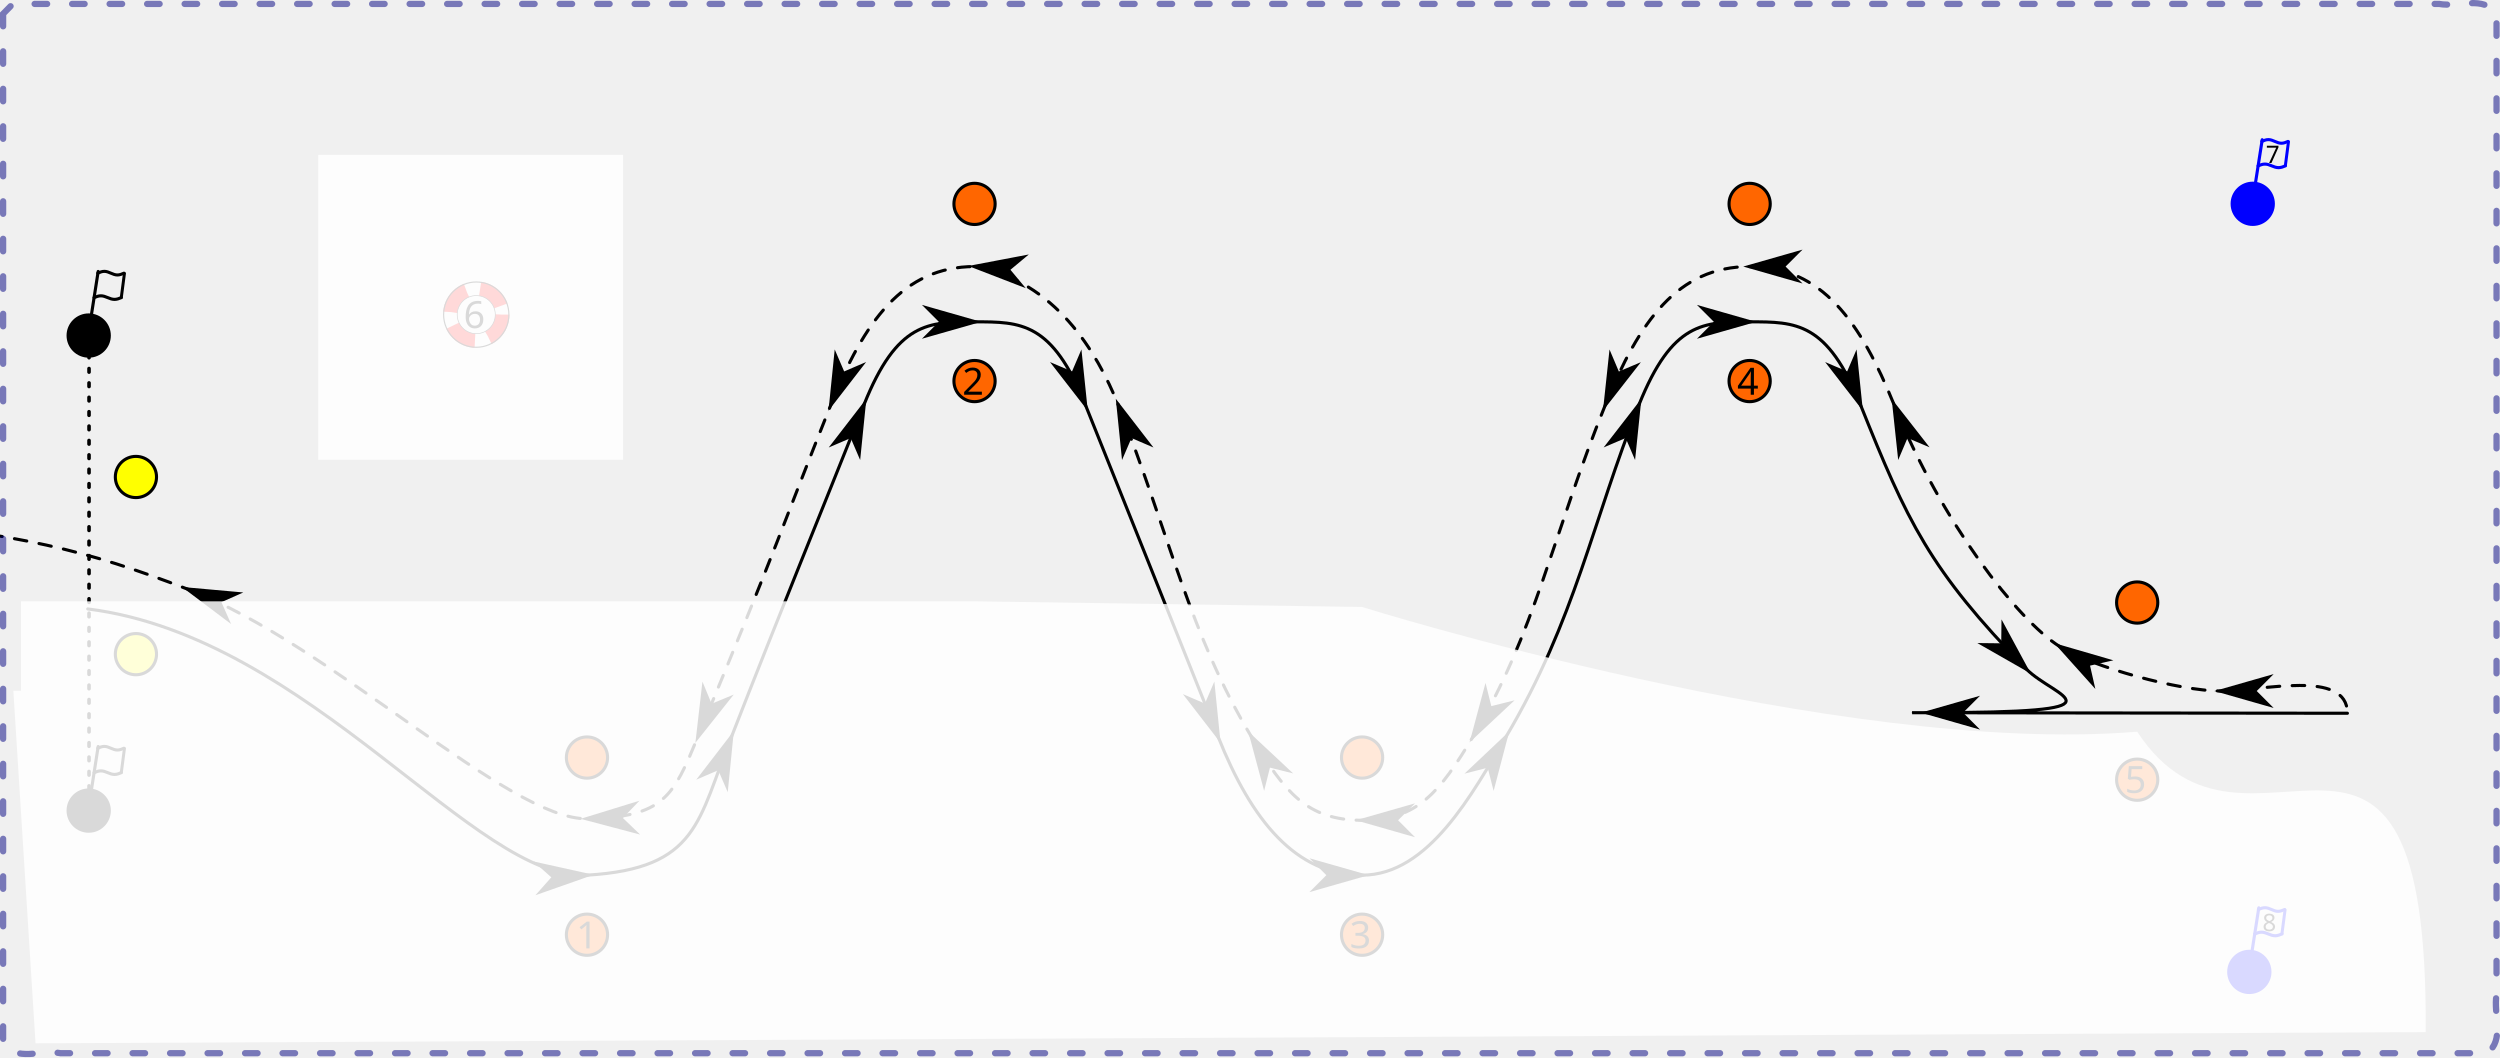
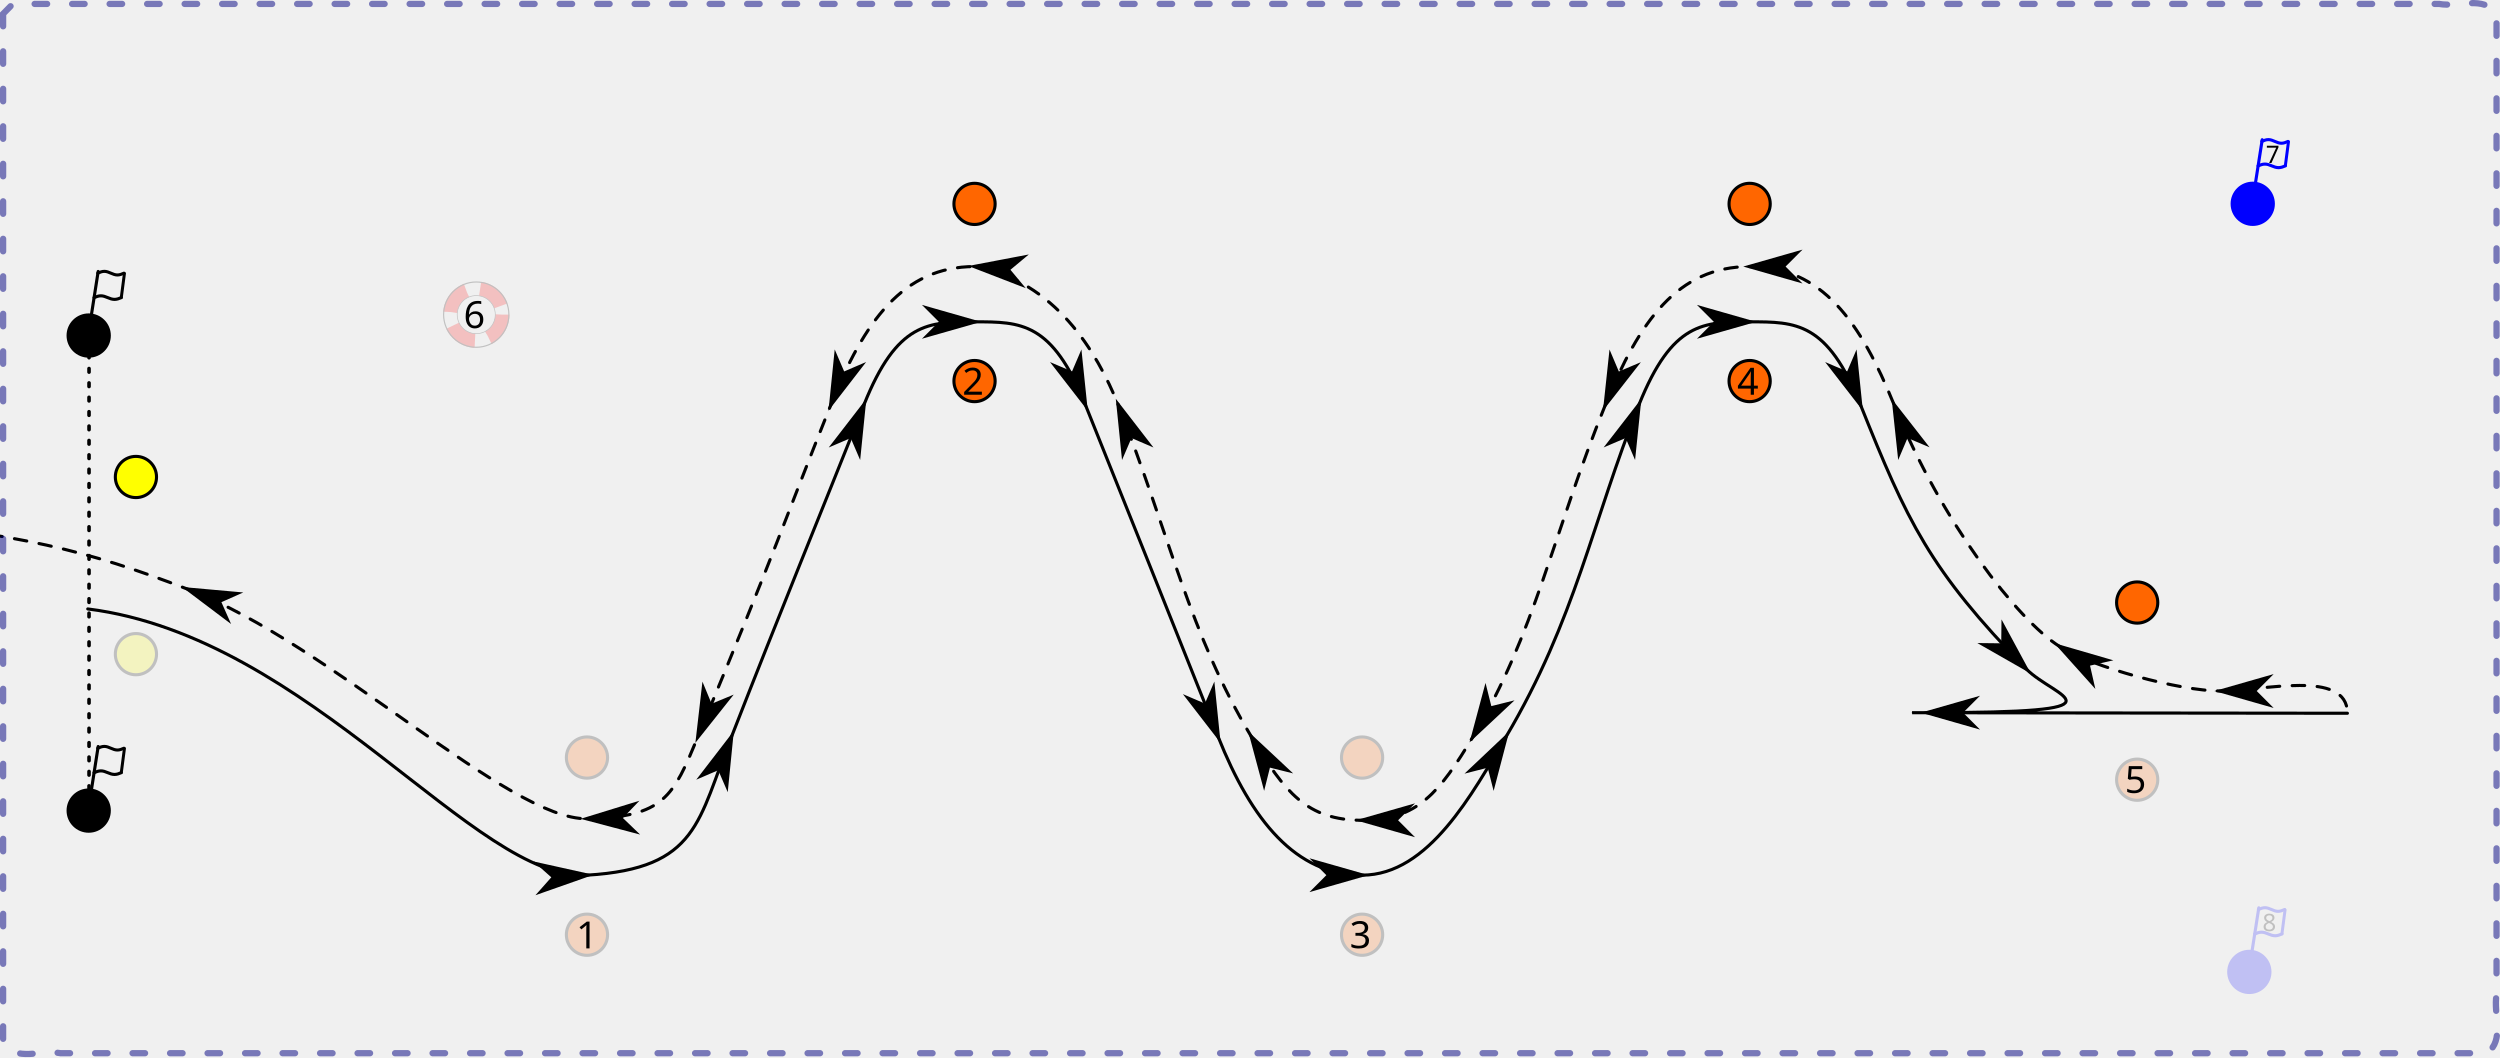
<svg xmlns="http://www.w3.org/2000/svg" version="1.0" id="svg3641" height="360.829" width="853.326" style="enable-background:new" xml:space="preserve">
  <defs id="arrows">
    <marker id="RazorWire" refX="0" refY="0" orient="auto" style="overflow:visible">
      <path id="path5527" style="fill:#34ff00;fill-opacity:1;fill-rule:evenodd;stroke:#34ff00;stroke-width:0.085pt;stroke-opacity:1" d="M 0.019,-0.632 V 0.595 L -6.621,2.568 H 9.113 L 2.979,0.595 V -0.632 L 9.166,-2.472 H -6.594 Z" />
    </marker>
    <marker orient="auto" refY="0" refX="0" id="Scissors" style="overflow:visible">
      <path id="schere" d="M 9.696,-3.847 C 8.661,-5.095 6.794,-5.052 5.4,-4.515 l -8.76,3.283 c -2.548,-1.394 -5.065,-0.995 -5.065,-1.673 0,-0.53 0.487,-0.414 0.414,-1.795 -0.07,-1.326 -1.454,-2.307 -2.763,-2.22 -1.309,-0.008 -2.666,0.995 -2.678,2.379 -0.098,1.393 1.074,2.688 2.461,2.779 1.624,0.242 4.499,-0.742 5.848,1.676 C -6.148,1.766 -7.931,1.771 -9.543,1.679 -10.882,1.602 -12.489,1.985 -13.128,3.301 c -0.617,1.261 -0.012,3.056 1.405,3.442 1.43,0.525 3.393,-0.138 3.733,-1.782 0.262,-1.267 -0.635,-1.862 -0.291,-2.322 0.26,-0.347 1.91,-0.146 4.85,-1.466 L 6.055,4.515 C 7.253,4.85 8.718,4.839 9.78,3.66 L -0.055,-0.057 Z M -9.832,-5.874 c 1.381,0.771 1.268,2.862 -0.167,3.268 -1.298,0.452 -2.956,-0.81 -2.542,-2.216 0.242,-1.154 1.764,-1.579 2.709,-1.052 z m 0.06,8.552 c 1.441,0.532 1.196,2.97 -0.269,3.298 -0.972,0.337 -2.361,-0.148 -2.459,-1.293 -0.189,-1.392 1.446,-2.65 2.728,-2.005 z" style="fill:#34ff00;fill-opacity:1;stroke:#34ff00;stroke-width:1.067;stroke-opacity:1" />
    </marker>
    <marker orient="auto" refY="0" refX="0" id="Legs" style="overflow:visible">
      <g id="g5494" transform="scale(-0.7)" style="fill:#34ff00;fill-opacity:1;stroke:#34ff00;stroke-opacity:1">
        <g id="g5496" transform="matrix(0,-1,-1,0,22.0892,22.73484)" style="fill:#34ff00;fill-opacity:1;stroke:#34ff00;stroke-opacity:1">
          <path id="path5498" d="m 22.636,22.054 c -7.371,5.036 -2.618,7.047 -6.23,14.339" style="fill:#34ff00;fill-opacity:1;fill-rule:evenodd;stroke:#34ff00;stroke-width:1.067pt;stroke-opacity:1" />
          <path id="path5500" d="m 22.825,21.918 c -1.451,8.904 3.772,9.355 4.805,14.747" style="fill:#34ff00;fill-opacity:1;fill-rule:evenodd;stroke:#34ff00;stroke-width:1.067pt;stroke-opacity:1" />
        </g>
        <path id="path5502" d="m -15.029,-7.181 -0.984,4.313 4.227,-1.305 z" style="fill:#34ff00;fill-opacity:1;fill-rule:evenodd;stroke:#34ff00;stroke-width:1.067pt;stroke-opacity:1" />
        <path id="path5504" d="m -16.23,4.861 1.999,3.946 2.418,-3.704 z" style="fill:#34ff00;fill-opacity:1;fill-rule:evenodd;stroke:#34ff00;stroke-width:1.067pt;stroke-opacity:1" />
      </g>
    </marker>
    <linearGradient id="linearGradient5477">
      <stop style="stop-color:#57e307;stop-opacity:1;" offset="0" id="stop5479" />
    </linearGradient>
    <marker style="overflow:visible" id="Arrow1Lend" refX="0" refY="0" orient="auto">
      <path style="fill-rule:evenodd;stroke:#000000;stroke-width:0.853pt;marker-start:none" d="M -10.667,0 -14.933,4.267 0,0 -14.933,-4.267 Z" id="path3104" />
    </marker>
    <marker style="overflow:visible" id="Arrow1Lstart" refX="0" refY="0" orient="auto">
      <path style="fill-rule:evenodd;stroke:#000000;stroke-width:0.853pt;marker-start:none" d="M 10.667,0 14.933,-4.267 0,0 14.933,4.267 Z" id="path3282" />
    </marker>
    <marker style="overflow:visible" id="Arrow1Lstart-7" refX="0" refY="0" orient="auto">
      <path style="fill-rule:evenodd;stroke:#000000;stroke-width:0.853pt;marker-start:none" d="M 10.667,0 14.933,-4.267 0,0 14.933,4.267 Z" id="path3282-4" />
    </marker>
    <marker style="overflow:visible" id="Arrow1Lend-6" refX="0" refY="0" orient="auto">
      <path style="fill-rule:evenodd;stroke:#000000;stroke-width:0.853pt;marker-start:none" d="M -10.667,0 -14.933,4.267 0,0 -14.933,-4.267 Z" id="path3104-0" />
    </marker>
  </defs>
  <g transform="translate(-215.4445,-435.3955)" style="display:inline" id="Parcours">
    <defs id="defs2076" />
    <g id="g1" />
    <g id="layer6" style="display:inline">
      <g transform="translate(18.94796,85.04597)" id="Zeitnahme" style="display:inline">
        <g id="g13156" transform="translate(-177.6378,-94.48819)">
          <path style="fill:#000000;fill-opacity:1;stroke:#000000;stroke-width:1.762" d="m 411.087,559.37 c 0,-3.685 -2.986,-6.678 -6.678,-6.678 -3.683,0 -6.678,2.987 -6.678,6.678 0,3.685 2.987,6.678 6.678,6.678 3.685,0 6.678,-2.987 6.678,-6.678 z" id="path13158" />
        </g>
        <g id="g13172" transform="translate(-177.6378,67.66194)">
          <path style="fill:#000000;fill-opacity:1;stroke:#000000;stroke-width:1.762" d="m 411.087,559.37 c 0,-3.685 -2.986,-6.678 -6.678,-6.678 -3.683,0 -6.678,2.987 -6.678,6.678 0,3.685 2.987,6.678 6.678,6.678 3.685,0 6.678,-2.987 6.678,-6.678 z" id="path13174" />
        </g>
        <path style="fill:none;stroke:#000000;stroke-width:1.228;stroke-linecap:round;stroke-linejoin:miter;stroke-miterlimit:4;stroke-dasharray:1.228, 3.684;stroke-dashoffset:0;stroke-opacity:1" d="m 226.886,466.315 c 0,23.379 0,46.759 0,70.138 0,19.991 0,67.885 0,87.271" id="path14169" />
      </g>
-       <g transform="translate(113.4362,157.2769)" id="Tor1" style="display:inline;fill:#ff6600">
+       <g transform="translate(113.4362,157.2769)" id="Tor1" opacity="0.2" style="display:inline;fill:#ff6600">
        <path style="fill:#ff6600;stroke:#000000;stroke-width:1.056" d="m 309.393,536.693 c 0,-3.883 -3.149,-7.032 -7.031,-7.032 -3.881,0 -7.031,3.148 -7.031,7.032 0,3.883 3.15,7.031 7.031,7.031 3.882,0 7.031,-3.147 7.031,-7.031 z" id="Tor1_innen" />
        <path style="fill:#ff6600;stroke:#000000;stroke-width:1.056" d="m 309.393,597.166 c 0,-3.883 -3.149,-7.032 -7.031,-7.032 -3.881,0 -7.031,3.148 -7.031,7.032 0,3.883 3.15,7.031 7.031,7.031 3.882,0 7.031,-3.147 7.031,-7.031 z" id="Tor1_aussen" />
      </g>
      <g transform="translate(226.8221,-31.69941)" id="Tor2" style="display:inline;fill:#ff6600">
        <path style="fill:#ff6600;stroke:#000000;stroke-width:1.056" d="m 328.291,536.693 c 0,-3.883 -3.149,-7.032 -7.031,-7.032 -3.881,0 -7.031,3.148 -7.031,7.032 0,3.883 3.15,7.031 7.031,7.031 3.882,0 7.031,-3.147 7.031,-7.031 z" id="Tor2_aussen" />
        <path style="fill:#ff6600;stroke:#000000;stroke-width:1.056" d="m 328.291,597.166 c 0,-3.883 -3.149,-7.032 -7.031,-7.032 -3.881,0 -7.031,3.148 -7.031,7.032 0,3.883 3.15,7.031 7.031,7.031 3.882,0 7.031,-3.147 7.031,-7.031 z" id="Tor2_innen" />
      </g>
-       <g transform="translate(340.2078,157.2769)" id="Tor3" style="display:inline;fill:#ff6600">
+       <g transform="translate(340.2078,157.2769)" id="Tor3" opacity="0.2" style="display:inline;fill:#ff6600">
        <path style="fill:#ff6600;stroke:#000000;stroke-width:1.056" d="m 347.189,536.693 c 0,-3.883 -3.149,-7.032 -7.031,-7.032 -3.881,0 -7.031,3.148 -7.031,7.032 0,3.883 3.15,7.031 7.031,7.031 3.882,0 7.031,-3.147 7.031,-7.031 z" id="Tor3_innen" />
        <path style="fill:#ff6600;stroke:#000000;stroke-width:1.056" d="m 347.189,597.166 c 0,-3.883 -3.149,-7.032 -7.031,-7.032 -3.881,0 -7.031,3.148 -7.031,7.032 0,3.883 3.15,7.031 7.031,7.031 3.882,0 7.031,-3.147 7.031,-7.031 z" id="Tor3_aussen" />
      </g>
      <g transform="translate(453.5935,-31.69941)" id="Tor4" style="display:inline;fill:#ff6600">
        <path style="fill:#ff6600;stroke:#000000;stroke-width:1.056" d="m 366.086,536.693 c 0,-3.883 -3.149,-7.032 -7.031,-7.032 -3.881,0 -7.031,3.148 -7.031,7.032 0,3.883 3.15,7.031 7.031,7.031 3.882,0 7.031,-3.147 7.031,-7.031 z" id="Tor4_aussen" />
        <path style="fill:#ff6600;stroke:#000000;stroke-width:1.056" d="m 366.086,597.166 c 0,-3.883 -3.149,-7.032 -7.031,-7.032 -3.881,0 -7.031,3.148 -7.031,7.032 0,3.883 3.15,7.031 7.031,7.031 3.882,0 7.031,-3.147 7.031,-7.031 z" id="Tor4_innen" />
      </g>
      <g transform="translate(566.9793,104.3635)" id="Tor5" style="display:inline;fill:#ff6600">
        <path style="fill:#ff6600;stroke:#000000;stroke-width:1.056" d="m 384.984,536.693 c 0,-3.883 -3.149,-7.032 -7.031,-7.032 -3.881,0 -7.031,3.148 -7.031,7.032 0,3.883 3.15,7.031 7.031,7.031 3.882,0 7.031,-3.147 7.031,-7.031 z" id="Tor5_oben" />
-         <path style="fill:#ff6600;stroke:#000000;stroke-width:1.056" d="m 384.984,597.166 c 0,-3.883 -3.149,-7.032 -7.031,-7.032 -3.881,0 -7.031,3.148 -7.031,7.032 0,3.883 3.15,7.031 7.031,7.031 3.882,0 7.031,-3.147 7.031,-7.031 z" id="Tor5_unten" />
+         <path style="fill:#ff6600;stroke:#000000;stroke-width:1.056" d="m 384.984,597.166 c 0,-3.883 -3.149,-7.032 -7.031,-7.032 -3.881,0 -7.031,3.148 -7.031,7.032 0,3.883 3.15,7.031 7.031,7.031 3.882,0 7.031,-3.147 7.031,-7.031 z" id="Tor5_unten" opacity="0.2" />
      </g>
-       <g transform="translate(18.94796,138.3793)" id="Schikane" style="display:inline">
+       <g transform="translate(18.94796,138.3793)" id="Schikane" opacity="0.2" style="display:inline">
        <g style="fill:none" id="Ring">
          <ellipse id="path8826" style="fill:none;stroke:#ff0000;stroke-width:4.821;stroke-linecap:butt;stroke-linejoin:round;stroke-miterlimit:4;stroke-dasharray:9.643, 4.821;stroke-dashoffset:0;stroke-opacity:1" cx="359.055" cy="404.409" rx="8.928" ry="8.928" />
          <ellipse style="display:inline;fill:none;stroke:#000000;stroke-width:0.229;stroke-linecap:round;stroke-linejoin:round;stroke-miterlimit:4;stroke-dasharray:none;stroke-dashoffset:0;stroke-opacity:1" id="path3620" cx="359.055" cy="404.409" rx="6.5" ry="6.5" />
          <ellipse style="display:inline;fill:none;stroke:#000000;stroke-width:0.393;stroke-linecap:round;stroke-linejoin:round;stroke-miterlimit:4;stroke-dasharray:none;stroke-dashoffset:0;stroke-opacity:1" id="path2733" cx="359.055" cy="404.409" rx="11.142" ry="11.142" />
        </g>
      </g>
      <g transform="translate(-40.52031,61.51377)" id="Start+Ziel" style="display:inline">
        <path style="fill:#ffff00;stroke:#000000;stroke-width:1.056" d="m 309.393,536.693 c 0,-3.883 -3.149,-7.032 -7.031,-7.032 -3.881,0 -7.031,3.148 -7.031,7.032 0,3.883 3.15,7.031 7.031,7.031 3.882,0 7.031,-3.147 7.031,-7.031 z" id="Tor1_innen-7" />
-         <path style="fill:#ffff00;stroke:#000000;stroke-width:1.056" d="m 309.393,597.166 c 0,-3.883 -3.149,-7.032 -7.031,-7.032 -3.881,0 -7.031,3.148 -7.031,7.032 0,3.883 3.15,7.031 7.031,7.031 3.882,0 7.031,-3.147 7.031,-7.031 z" id="Tor1_aussen-3" />
+         <path style="fill:#ffff00;stroke:#000000;stroke-width:1.056" d="m 309.393,597.166 c 0,-3.883 -3.149,-7.032 -7.031,-7.032 -3.881,0 -7.031,3.148 -7.031,7.032 0,3.883 3.15,7.031 7.031,7.031 3.882,0 7.031,-3.147 7.031,-7.031 z" id="Tor1_aussen-3" opacity="0.2" />
      </g>
    </g>
  </g>
  <g transform="translate(-215.4445,-435.3955)" style="display:inline" id="ParcoursLabel">
    <defs id="defs2832" />
    <g id="g3113" style="display:inline">
      <text xml:space="preserve" style="font-style:normal;font-weight:normal;font-size:12.8px;line-height:0%;font-family:'Arial Black';display:inline;fill:#000000;fill-opacity:1;stroke:none;stroke-width:1.067" x="373.691" y="547.37" id="text3034">
        <tspan id="tspan3032" x="373.691" y="547.37" style="font-size:12.8px;line-height:1.25;stroke-width:1.067">6</tspan>
      </text>
      <text xml:space="preserve" style="font-style:normal;font-weight:normal;font-size:12.8px;line-height:0%;font-family:'Arial Black';display:inline;fill:#000000;fill-opacity:1;stroke:none;stroke-width:1.067" x="412.13" y="759.102" id="text3038">
        <tspan id="tspan3036" x="412.13" y="759.102" style="font-size:12.8px;line-height:1.25;stroke-width:1.067">1</tspan>
      </text>
      <text xml:space="preserve" style="font-style:normal;font-weight:normal;font-size:12.8px;line-height:0%;font-family:'Arial Black';display:inline;fill:#000000;fill-opacity:1;stroke:none;stroke-width:1.067" x="808.383" y="570.125" id="text3042">
        <tspan id="tspan3040" x="808.383" y="570.125" style="font-size:12.8px;line-height:1.25;stroke-width:1.067">4</tspan>
      </text>
      <text xml:space="preserve" style="font-style:normal;font-weight:normal;font-size:12.8px;line-height:0%;font-family:'Arial Black';display:inline;fill:#000000;fill-opacity:1;stroke:none;stroke-width:1.067" x="940.704" y="706.032" id="text3046">
        <tspan id="tspan3044" x="940.704" y="706.032" style="font-size:12.8px;line-height:1.25;stroke-width:1.067">5</tspan>
      </text>
      <text xml:space="preserve" style="font-style:normal;font-weight:normal;font-size:12.8px;line-height:0%;font-family:'Arial Black';display:inline;fill:#000000;fill-opacity:1;stroke:none;stroke-width:1.067" x="676.131" y="759.024" id="text3050">
        <tspan id="tspan3048" x="676.131" y="759.024" style="font-size:12.8px;line-height:1.25;stroke-width:1.067">3</tspan>
      </text>
      <g transform="translate(579.9631,-35.51099)" id="g3068" style="display:inline">
        <path id="path3052" d="m 411.087,540.472 c 0,-3.685 -2.986,-6.678 -6.678,-6.678 -3.683,0 -6.678,2.987 -6.678,6.678 0,3.685 2.987,6.678 6.678,6.678 3.685,0 6.678,-2.987 6.678,-6.678 z" style="fill:#0000ff;fill-opacity:1;stroke:#0000ff;stroke-width:1.762" />
        <g style="stroke:#0000ff" id="g3062">
          <path id="path3054" d="m 407.511,519.18 c 0.372,-0.161 0.745,-0.325 1.117,-0.438 0.372,-0.114 0.744,-0.181 1.117,-0.181 0.372,0 0.744,0.063 1.117,0.181 0.372,0.113 0.744,0.273 1.116,0.438 0.369,0.16 0.745,0.321 1.117,0.434 0.369,0.114 0.745,0.181 1.117,0.181 0.368,0 0.745,-0.064 1.117,-0.181 0.368,-0.113 0.744,-0.274 1.117,-0.434" style="fill:none;stroke:#0000ff;stroke-width:1.052;stroke-linecap:round;stroke-linejoin:round" />
          <path id="path3056" d="m 407.643,518.601 -2.7,17.3 v 0.258 0" style="fill:none;stroke:#0000ff;stroke-width:1.067;stroke-linecap:round;stroke-linejoin:round" />
          <path id="path3058" d="m 406.246,527.522 c 0.384,-0.158 0.775,-0.317 1.163,-0.429 0.383,-0.113 0.775,-0.179 1.163,-0.179 0.383,0 0.774,0.062 1.163,0.179 0.387,0.112 0.774,0.271 1.163,0.429 0.387,0.159 0.774,0.317 1.162,0.433 0.388,0.109 0.775,0.175 1.163,0.175 0.388,0 0.775,-0.062 1.163,-0.175 0.387,-0.112 0.775,-0.271 1.163,-0.433" style="fill:none;stroke:#0000ff;stroke-width:1.067;stroke-linecap:round;stroke-linejoin:round" />
          <path id="path3060" d="m 416.604,519.31 -1.039,7.969 v 0.12 0" style="fill:none;stroke:#0000ff;stroke-width:1.024;stroke-linecap:round" />
        </g>
        <text xml:space="preserve" style="font-style:normal;font-weight:normal;font-size:12.8px;line-height:0%;font-family:'Arial Black';fill:#000000;fill-opacity:1;stroke:none;stroke-width:1.067" x="408.873" y="526.543" id="text3066">
          <tspan id="tspan3064" x="408.873" y="526.543" style="font-size:8.242px;line-height:1.25;stroke-width:1.067">7</tspan>
        </text>
      </g>
      <text xml:space="preserve" style="font-style:normal;font-weight:normal;font-size:12.8px;line-height:0%;font-family:'Arial Black';display:inline;fill:#000000;fill-opacity:1;stroke:none;stroke-width:1.067" x="543.926" y="570.125" id="text3090">
        <tspan id="tspan3088" x="543.926" y="570.125" style="font-size:12.8px;line-height:1.25;stroke-width:1.067">2</tspan>
      </text>
      <g id="g3100">
        <path id="path3092" d="m 248.821,528.636 c 0.372,-0.161 0.745,-0.325 1.117,-0.438 0.372,-0.114 0.744,-0.181 1.117,-0.181 0.372,0 0.744,0.063 1.117,0.181 0.372,0.113 0.744,0.273 1.116,0.438 0.369,0.16 0.745,0.321 1.117,0.434 0.369,0.114 0.745,0.181 1.117,0.181 0.368,0 0.745,-0.064 1.117,-0.181 0.368,-0.113 0.744,-0.274 1.117,-0.434" style="display:inline;fill:none;stroke:#000000;stroke-width:1.052;stroke-linecap:round;stroke-linejoin:round" />
        <path id="path3094" d="m 248.953,528.057 -2.7,17.3 v 0.258 0" style="display:inline;fill:none;stroke:#000000;stroke-width:1.067;stroke-linecap:round;stroke-linejoin:round" />
        <path id="path3096" d="m 247.556,536.977 c 0.384,-0.158 0.775,-0.317 1.163,-0.429 0.383,-0.113 0.775,-0.179 1.163,-0.179 0.383,0 0.774,0.062 1.163,0.179 0.387,0.112 0.774,0.271 1.163,0.429 0.387,0.159 0.774,0.317 1.162,0.433 0.388,0.109 0.775,0.175 1.163,0.175 0.388,0 0.775,-0.062 1.163,-0.175 0.387,-0.112 0.775,-0.271 1.163,-0.433" style="display:inline;fill:none;stroke:#000000;stroke-width:1.067;stroke-linecap:round;stroke-linejoin:round" />
        <path id="path3098" d="m 257.914,528.766 -1.039,7.969 v 0.12 0" style="display:inline;fill:none;stroke:#000000;stroke-width:1.024;stroke-linecap:round" />
      </g>
      <g id="g3111">
        <path id="path3102" d="m 248.821,690.786 c 0.372,-0.161 0.745,-0.325 1.117,-0.438 0.372,-0.114 0.744,-0.181 1.117,-0.181 0.372,0 0.744,0.063 1.117,0.181 0.372,0.113 0.744,0.273 1.116,0.438 0.369,0.16 0.745,0.321 1.117,0.434 0.369,0.114 0.745,0.181 1.117,0.181 0.368,0 0.745,-0.064 1.117,-0.181 0.368,-0.113 0.744,-0.274 1.117,-0.434" style="display:inline;fill:none;stroke:#000000;stroke-width:1.052;stroke-linecap:round;stroke-linejoin:round" />
        <path id="path3105" d="m 248.953,690.207 -2.7,17.3 v 0.258 0" style="display:inline;fill:none;stroke:#000000;stroke-width:1.067;stroke-linecap:round;stroke-linejoin:round" />
        <path id="path3107" d="m 247.556,699.127 c 0.384,-0.158 0.775,-0.317 1.163,-0.429 0.383,-0.113 0.775,-0.179 1.163,-0.179 0.383,0 0.774,0.062 1.163,0.179 0.387,0.112 0.774,0.271 1.163,0.429 0.387,0.159 0.774,0.317 1.162,0.433 0.388,0.109 0.775,0.175 1.163,0.175 0.388,0 0.775,-0.062 1.163,-0.175 0.387,-0.112 0.775,-0.271 1.163,-0.433" style="display:inline;fill:none;stroke:#000000;stroke-width:1.067;stroke-linecap:round;stroke-linejoin:round" />
        <path id="path3109" d="m 257.914,690.916 -1.039,7.969 v 0.12 0" style="display:inline;fill:none;stroke:#000000;stroke-width:1.024;stroke-linecap:round" />
      </g>
    </g>
  </g>
-   <g transform="translate(363.3543,-208.7303)" id="SpeedbojeKlasse7" style="display:inline;enable-background:new">
+   <g transform="translate(363.3543,-208.7303)" id="SpeedbojeKlasse7" opacity="0.2" style="display:inline;enable-background:new">
    <path id="path2174" d="m 411.087,540.472 c 0,-3.685 -2.986,-6.678 -6.678,-6.678 -3.683,0 -6.678,2.987 -6.678,6.678 0,3.685 2.987,6.678 6.678,6.678 3.685,0 6.678,-2.987 6.678,-6.678 z" style="fill:#0000ff;fill-opacity:1;stroke:#0000ff;stroke-width:1.762" />
    <g style="fill:none;stroke:#0000ff" id="g2184">
      <path id="path2176" d="m 407.511,519.18 c 0.372,-0.161 0.745,-0.325 1.117,-0.438 0.372,-0.114 0.744,-0.181 1.117,-0.181 0.372,0 0.744,0.063 1.117,0.181 0.372,0.113 0.744,0.273 1.116,0.438 0.369,0.16 0.745,0.321 1.117,0.434 0.369,0.114 0.745,0.181 1.117,0.181 0.368,0 0.745,-0.064 1.117,-0.181 0.368,-0.113 0.744,-0.274 1.117,-0.434" style="fill:none;stroke:#0000ff;stroke-width:1.052;stroke-linecap:round;stroke-linejoin:round" />
      <path id="path2178" d="m 407.643,518.601 -2.7,17.3 v 0.258 0" style="fill:none;stroke:#0000ff;stroke-width:1.067;stroke-linecap:round;stroke-linejoin:round" />
      <path id="path2180" d="m 406.246,527.522 c 0.384,-0.158 0.775,-0.317 1.163,-0.429 0.383,-0.113 0.775,-0.179 1.163,-0.179 0.383,0 0.774,0.062 1.163,0.179 0.387,0.112 0.774,0.271 1.163,0.429 0.387,0.159 0.774,0.317 1.162,0.433 0.388,0.109 0.775,0.175 1.163,0.175 0.388,0 0.775,-0.062 1.163,-0.175 0.387,-0.112 0.775,-0.271 1.163,-0.433" style="fill:none;stroke:#0000ff;stroke-width:1.067;stroke-linecap:round;stroke-linejoin:round" />
      <path id="path2182" d="m 416.604,519.31 -1.039,7.969 v 0.12 0" style="fill:none;stroke:#0000ff;stroke-width:1.024;stroke-linecap:round" />
    </g>
    <text xml:space="preserve" style="font-style:normal;font-weight:normal;font-size:12.8px;line-height:0%;font-family:'Arial Black';fill:#000000;fill-opacity:1;stroke:none;stroke-width:1.067" x="408.873" y="526.543" id="text2188">
      <tspan id="tspan2186" x="408.873" y="526.543" style="font-size:8.242px;line-height:1.25;stroke-width:1.067">8</tspan>
    </text>
  </g>
  <g transform="translate(-215.4445,-435.3955)" style="display:inline" id="Klasse2">
    <text id="text3580" y="328.002" x="595.582" style="font-style:normal;font-weight:normal;font-size:12.8px;line-height:0%;font-family:Verdana;text-align:center;text-anchor:middle;display:inline;fill:#000000;fill-opacity:1;stroke:none;stroke-width:1.067" xml:space="preserve">
      <tspan style="font-weight:bold;font-size:38.4px;line-height:1.25;text-align:center;text-anchor:middle;stroke-width:1.067" y="328.002" x="595.582" id="tspan3582">DMYV-Jugend</tspan>
      <tspan id="tspan3584" style="font-weight:bold;font-size:38.4px;line-height:1.25;text-align:center;text-anchor:middle;stroke-width:1.067" y="376.002" x="595.582">Motorboot-Slalom</tspan>
      <tspan style="font-weight:bold;font-size:38.4px;line-height:1.25;text-align:center;text-anchor:middle;stroke-width:1.067" id="tspan3586" y="424.002" x="595.582">Klasse 2</tspan>
    </text>
    <text id="text3665" y="876.114" x="243.389" style="font-style:normal;font-weight:normal;font-size:12.8px;line-height:0%;font-family:Verdana;display:inline;fill:#000000;fill-opacity:1;stroke:none;stroke-width:1.067" xml:space="preserve">
      <tspan y="876.114" x="243.389" id="tspan3667" style="font-size:19.2px;line-height:1.25;stroke-width:1.067">Ablegen - Startlinie - Tonnentore 1 - 2 - 3 - 4 - rückwärts durch das Tor 5 - </tspan>
      <tspan id="tspan3669" y="900.114" x="243.389" style="font-size:19.2px;line-height:1.25;stroke-width:1.067">vorwärts wieder in den Parcours durch die Tonnentore 5 - 4 - 3 - 2 - 1 - Ziellinie - </tspan>
      <tspan id="tspan3671" y="924.114" x="243.389" style="font-size:19.2px;line-height:1.25;stroke-width:1.067">anlegen und an der Klampe mit Kopfschlag belegen.</tspan>
    </text>
    <path id="path3673" d="m 1016.681,678.851 c 0,0 -181.32,-0.198 -143.404,-0.198 71.653,0 43.372,-5.128 33.803,-14.92 -33.088,-33.861 -40.728,-50.553 -56.6,-90.187 -11.339,-28.313 -22.06,-28.3 -37.8,-28.3 -15.74,0 -26.461,-0.013 -37.8,28.3 -15.842,39.558 -21.656,73.302 -45.4,113.367 -11.287,19.045 -26.36,47.188 -49.067,47.2 -22.707,0.011 -37.81,-18.722 -49.167,-47.2 -17.25,-43.257 -29.469,-73.822 -45.333,-113.367 -11.358,-28.313 -22.031,-28.297 -37.767,-28.3 -15.736,-0.003 -26.516,-0.013 -37.8,28.3 -15.198,38.135 -28.391,70.213 -45.233,113.367 -11.479,28.478 -11.127,44.905 -49.267,47.2 -38.14,2.295 -94.329,-81.289 -170.443,-90.871" style="display:inline;fill:none;stroke:#000000;stroke-width:1.067;stroke-linecap:round;stroke-linejoin:round;stroke-miterlimit:4;stroke-dasharray:none;stroke-dashoffset:0;stroke-opacity:1;marker-start:none;marker-mid:url(#Arrow1Lstart);marker-end:none" />
    <path id="path3675" d="m 169.627,612.629 c 52.871,5.163 74.968,10.411 109.97,23.903 48.87,18.837 109.666,78.85 136.217,78.314 26.401,-0.532 29.393,-7.578 37.833,-27.933 28.692,-69.192 27.586,-68.719 45.4,-113.367 11.297,-28.313 24.587,-47.167 49.1,-47.167 27.49,5.024 41.683,29.113 48.967,47.167 17.67,44.741 24.342,78.106 45.5,113.367 11.339,18.896 18.902,28.467 37.8,28.467 18.898,0 26.428,-9.571 37.767,-28.467 21.141,-35.231 27.177,-68.776 45.233,-113.367 11.465,-28.313 24.636,-47.167 49.267,-47.167 24.631,0 37.799,18.853 49.267,47.167 16.312,40.274 42.165,73.498 56.53,82.534 11.104,6.984 40.856,15.184 55.013,15.184 13.99,0 43.19,-7.596 43.19,7.587" style="display:inline;fill:none;stroke:#000000;stroke-width:1.067;stroke-linecap:round;stroke-linejoin:round;stroke-miterlimit:4;stroke-dasharray:4.267, 4.267;stroke-dashoffset:0;stroke-opacity:1;marker-start:none;marker-mid:url(#Arrow1Lstart);marker-end:none" />
  </g>
  <g id="Export_Area" style="display:inline;opacity:1" transform="translate(-180.8124,-194.4877)">
    <path style="display:inline;opacity:0.5;fill:none;fill-opacity:1;fill-rule:nonzero;stroke:#000080;stroke-width:2.133;stroke-linecap:round;stroke-linejoin:miter;stroke-miterlimit:4;stroke-dasharray:4.267, 8.533;stroke-dashoffset:0;stroke-opacity:1" d="m 181.879,199.201 c 0,117.134 0,234.268 0,351.402 4.38,6.419 13.104,2.145 19.592,3.374 276.059,0 552.117,0 828.176,0 6.295,-4.466 2.103,-13.361 3.309,-19.977 0,-111.6 0,-223.2 0,-334.8 -4.38,-6.419 -13.104,-2.145 -19.592,-3.374 -276.059,0 -552.117,0 -828.176,0 -1.103,1.125 -2.206,2.25 -3.309,3.374 z" id="rect4816" />
-     <g id="Alcatraz_2" style="display:inline">
-       <path style="display:inline;opacity:0.85;fill:#ffffff;fill-opacity:1;fill-rule:nonzero;stroke:none;stroke-width:2.133;stroke-linecap:round;stroke-linejoin:miter;stroke-miterlimit:4;stroke-dasharray:4.267, 8.533;stroke-dashoffset:0;stroke-opacity:1" d="m 187.969,399.733 v 30.549 h -2.602 l 7.569,120.32 815.853,-3.817 c 0.895,-140.996 -60.538,-44.701 -98.484,-102.551 -101.724,8.455 -264.577,-42.571 -264.577,-42.571 L 513.375,399.733 Z" id="rect5805" />
-       <rect style="display:inline;opacity:0.85;fill:#ffffff;fill-opacity:1;fill-rule:nonzero;stroke:none;stroke-width:2.133;stroke-linecap:round;stroke-linejoin:miter;stroke-miterlimit:4;stroke-dasharray:4.267, 8.533;stroke-dashoffset:0;stroke-opacity:1" id="rect6021" width="104.066" height="104.066" x="289.434" y="247.354" />
-     </g>
    <g id="g2" />
+     <g id="g3" />
  </g>
</svg>
